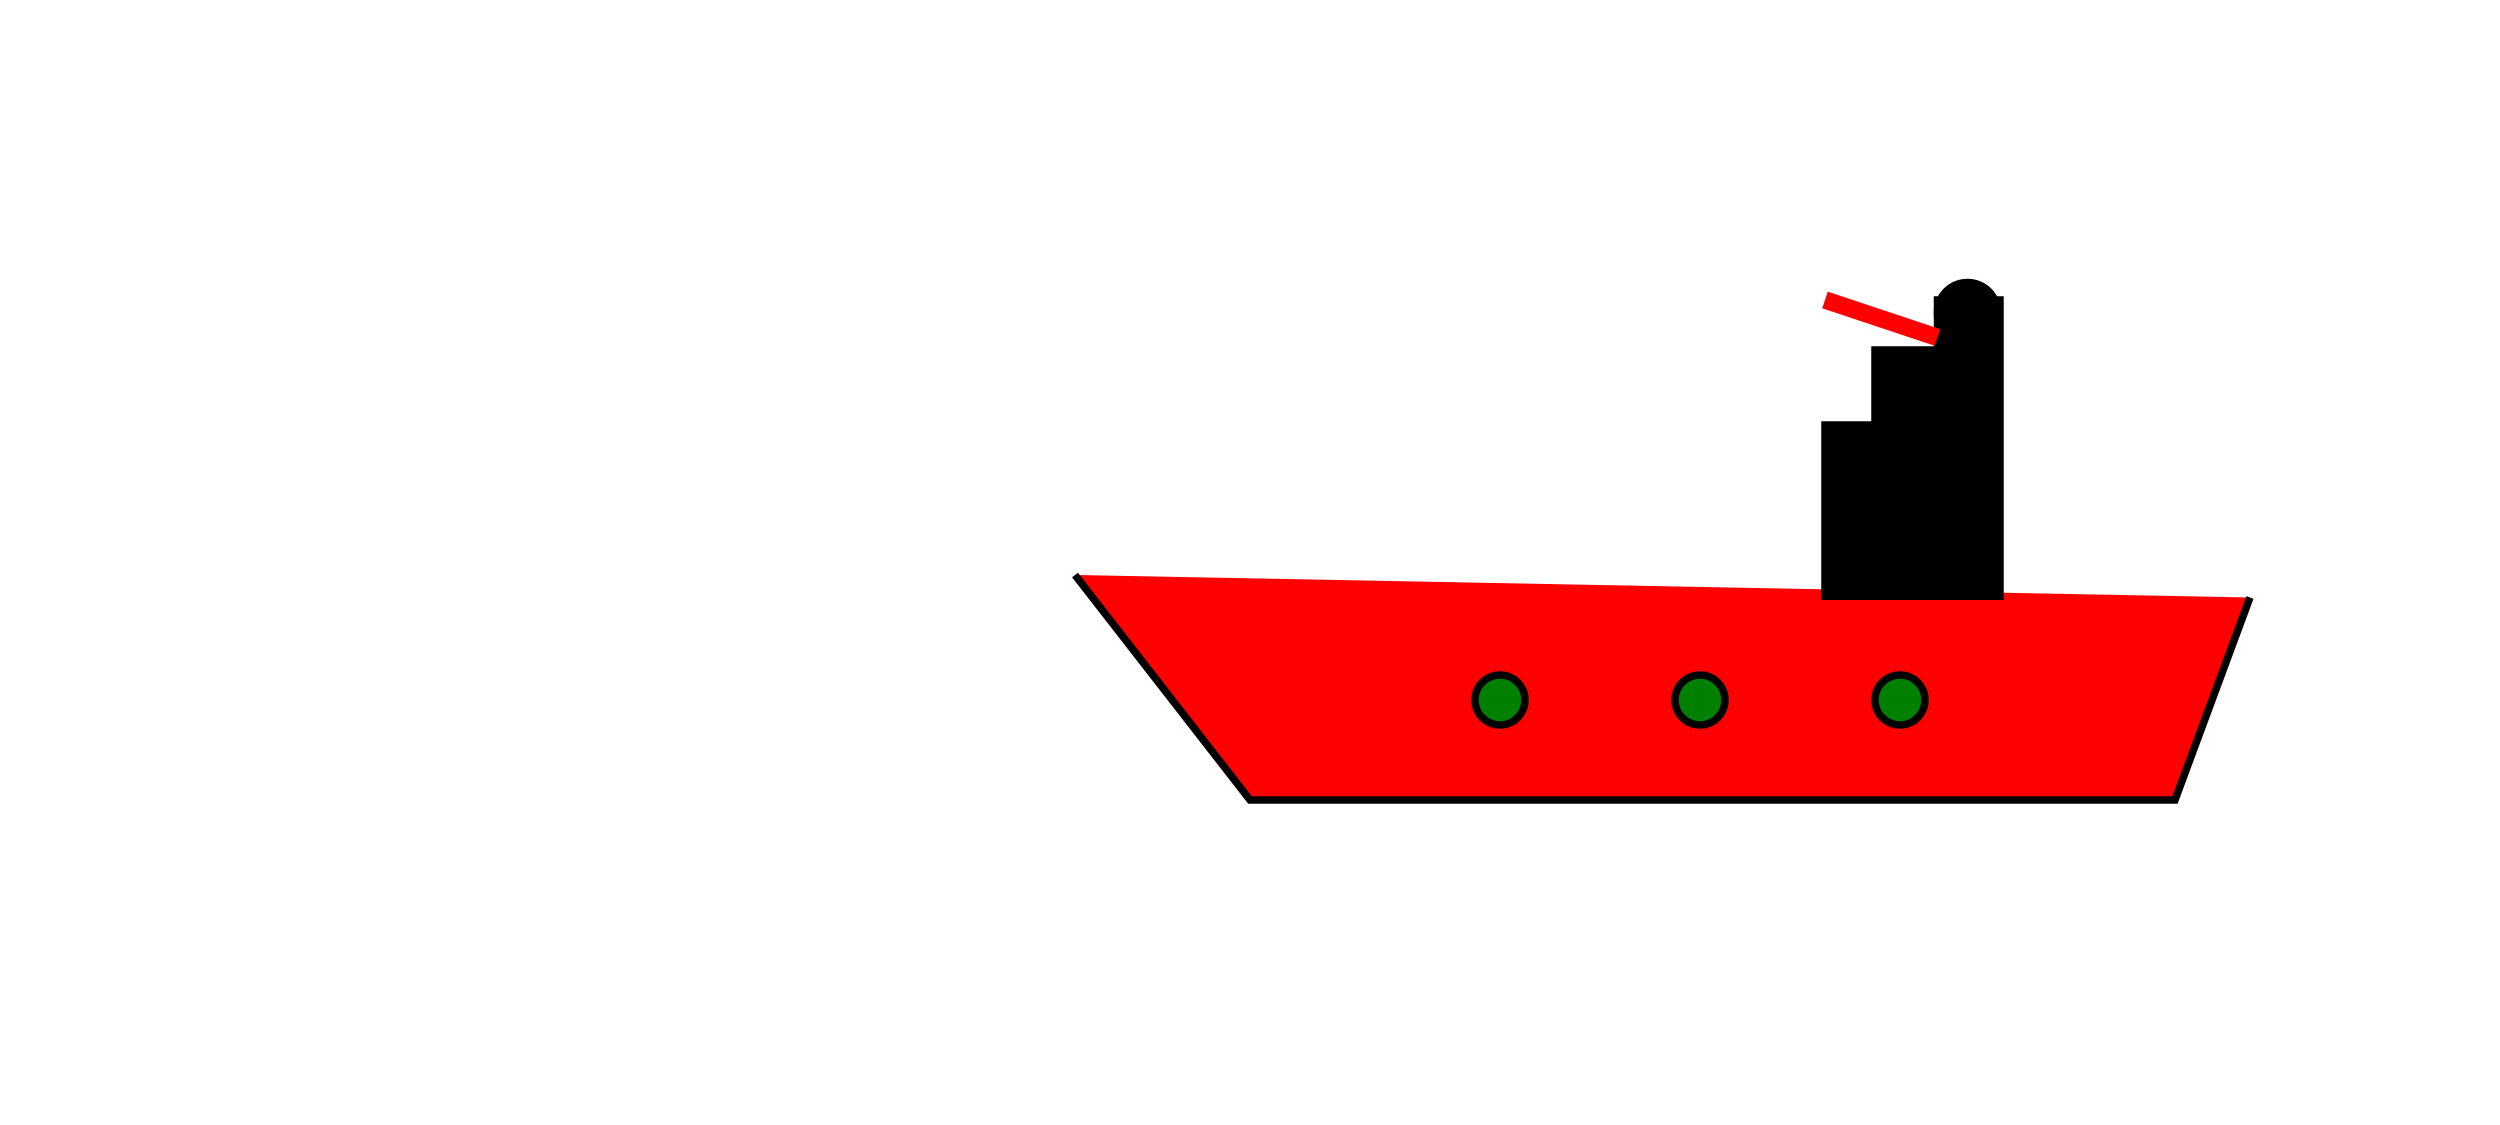
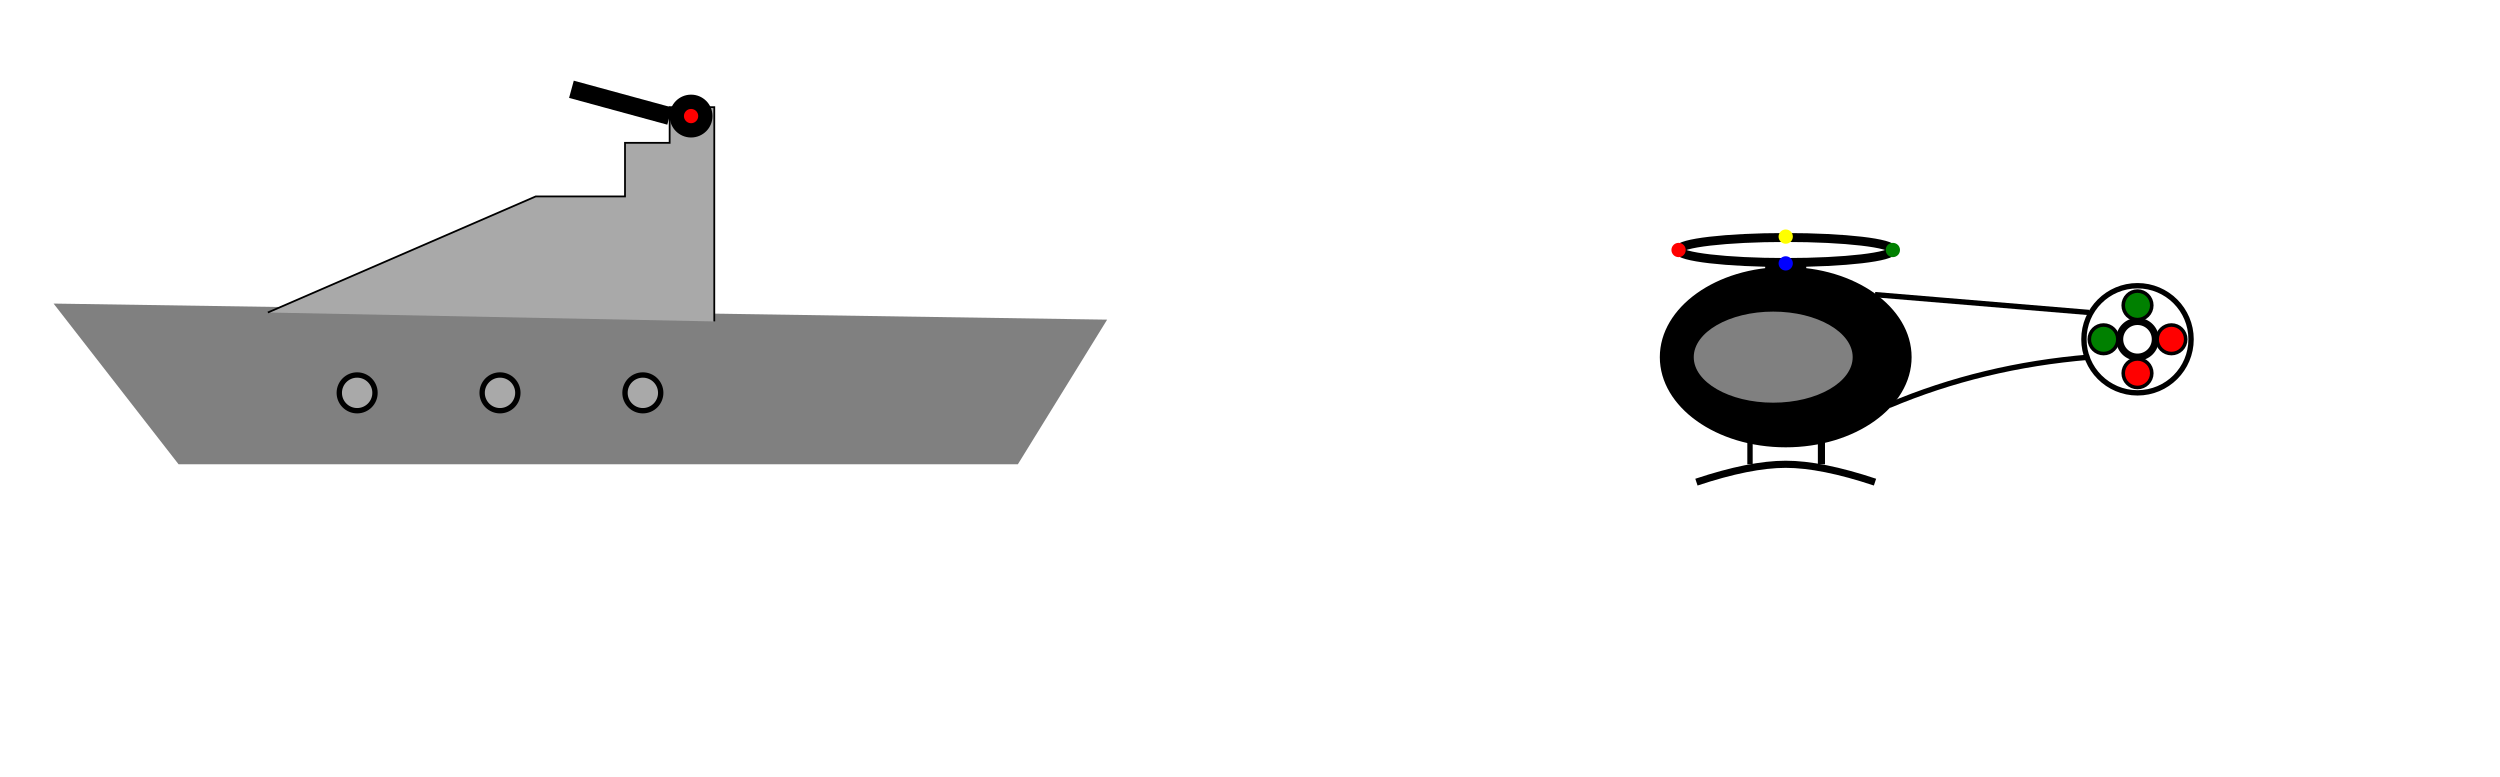
- <svg xmlns="http://www.w3.org/2000/svg" version="1.1" height="450" width="1000">
-   <path d="M 900 239 870 320 500 320 430 230" stroke="black" stroke-width="3" fill="red" />
-   <circle cx="600" cy="280" r="10" stroke="black" stroke-width="3" fill="green" />
-   <circle cx="680" cy="280" r="10" stroke="black" stroke-width="3" fill="green" />
-   <circle cx="760" cy="280" r="10" stroke="black" stroke-width="3" fill="green" />
-   <path d="M 800 240 800 120 775 120 775 140 750 140 750 170 730 170 730 240" stroke="black" stroke-width="3" fill="black" />
-   <circle cx="787" cy="125" r="12" stroke="black" stroke-width="3" fill="black" />
-   <path d="M 775 135 730 120" stroke="red" stroke-width="7" fill="blue" />
- 
- 
- one" /&gt;
- 
- 
+ <svg xmlns="http://www.w3.org/2000/svg" version="1.1" height="435" width="1400">
+   <g>
+     <ellipse cx="1000" cy="200" rx="70" ry="50" style="fill:black" stroke="black" stroke-width="1" />
+     <path d="M 990,162 990,150 1010,150 1010,162 990,162" fill="none" stroke="black" stroke-width="3" />
+     <ellipse cx="993" cy="200" rx="45" ry="26" style="fill:grey" stroke="black" stroke-width="1" />
+     <ellipse cx="1000" cy="140" rx="60" ry="7" style="fill:none" stroke="black" stroke-width="5" />
+     <circle cx="940" cy="140" r="4" style="fill:red" />
+     <circle cx="1060" cy="140" r="4" style="fill:green" />
+     <circle cx="1000" cy="132.5" r="4" style="fill:yellow" />
+     <circle cx="1000" cy="147.5" r="4" style="fill:blue" />
+     <path d="M 1050,165 1170,175" fill="none" stroke="black" stroke-width="3" />
+     <path d="M 1058,227 Q 1110,205 1170,200" fill="none" stroke="black" stroke-width="3" />
+     <g>
+       <circle cx="1197" cy="190" r="30" style="fill:none" stroke="black" stroke-width="3" />
+       <circle cx="1197" cy="190" r="10" style="fill:none" stroke="black" stroke-width="4" />
+       <circle cx="1216" cy="190" r="8" style="fill:red" stroke="black" stroke-width="2" />
+       <circle cx="1178" cy="190" r="8" style="fill:green" stroke="black" stroke-width="2" />
+       <circle cx="1197" cy="209" r="8" style="fill:red" stroke="black" stroke-width="2" />
+       <circle cx="1197" cy="171" r="8" style="fill:green" stroke="black" stroke-width="2" />
+       <animateTransform attributeName="transform" attributeType="XML" type="rotate" from="0 1197 190" to="360 1197 190" dur="0.01s" repeatCount="indefinite" />
+     </g>
+     <path d="M 980,247 980,260" fill="none" stroke="black" stroke-width="3" />
+     <path d="M 1020,247 1020,260" fill="none" stroke="black" stroke-width="4" />
+     <path d="M 950,270 Q 980,260,1000,260 1020,260 1050,270" fill="none" stroke="black" stroke-width="4" />
+     <animateMotion path="M 560,-100 160,-100 150,-90 140,-80 -32,68 -32.2,68 -32,68 -32.2,67.5 -32,68 -32.2,68 -32,68 -32.2,67.5 -32,68 -32.2,68 -32,68 -32.2,67.5 -32,68 -32.2,68 -32,68 -32.2,67.5 -32,68 -32.2,68 -32,68 -32.2,67.5 -32,68 -32.2,68 -32,68 -32.2,67.5 -32,68 -32.2,68 -32,68 -32.2,67.5 -32,68 -32.2,68 -32,68 -32.2,67.5 -32,68 -32.2,68 -32,68 -32.2,67.5 -32,68 -32.2,68 -32,68 -32.2,67.5 -32,68 -32.2,68 -32,68 -32.2,67.5  -30,-55 -60,-60 -80,-80 -130,-90 -140,-90 -300,-110  -1000,-130" dur="10s" repeatCount="indefinite" />
+   </g>
+   <g>
+     <path d="M 620 179 570 260 100 260 30 170" stroke="none" stroke-width="3" fill="grey" />
+     <circle cx="200" cy="220" r="10" stroke="black" stroke-width="3" fill="darkgrey" />
+     <circle cx="280" cy="220" r="10" stroke="black" stroke-width="3" fill="darkgrey" />
+     <circle cx="360" cy="220" r="10" stroke="black" stroke-width="3" fill="darkgrey" />
+     <path d="M 400 180 400 60 375 60 375 80 350 80 350 110 300 110 150 175" stroke="black" stroke-width="1" fill="darkgrey" />
+     <g>
+       <circle cx="387" cy="65" r="12" fill="black" />
+       <path d="M 375 65 320 50" stroke="black" stroke-width="10" />
+       <circle cx="387" cy="65" r="4" fill="red">
+         <animateMotion path="M 0,0 -1000,-200" dur="1s" repeatCount="indefinite" />
+       </circle>
+       <animateTransform attributeName="transform" attributeType="XML" type="rotate" from="0 387 65" to="-15 387 65" dur="1s" repeatCount="indefinite" />
+     </g>
+     <animateMotion path="M 500,179 500,160 490,179 490,160 475,179 475,160 460,179 460,160 445,179 445,160 430,179 445,160 445,179 460,160 460,179 475,160 475,179 490,160 490,179 500,160 500,179" begin="0s" dur="40s" repeatCount="indefinite" />
+   </g>
</svg>
